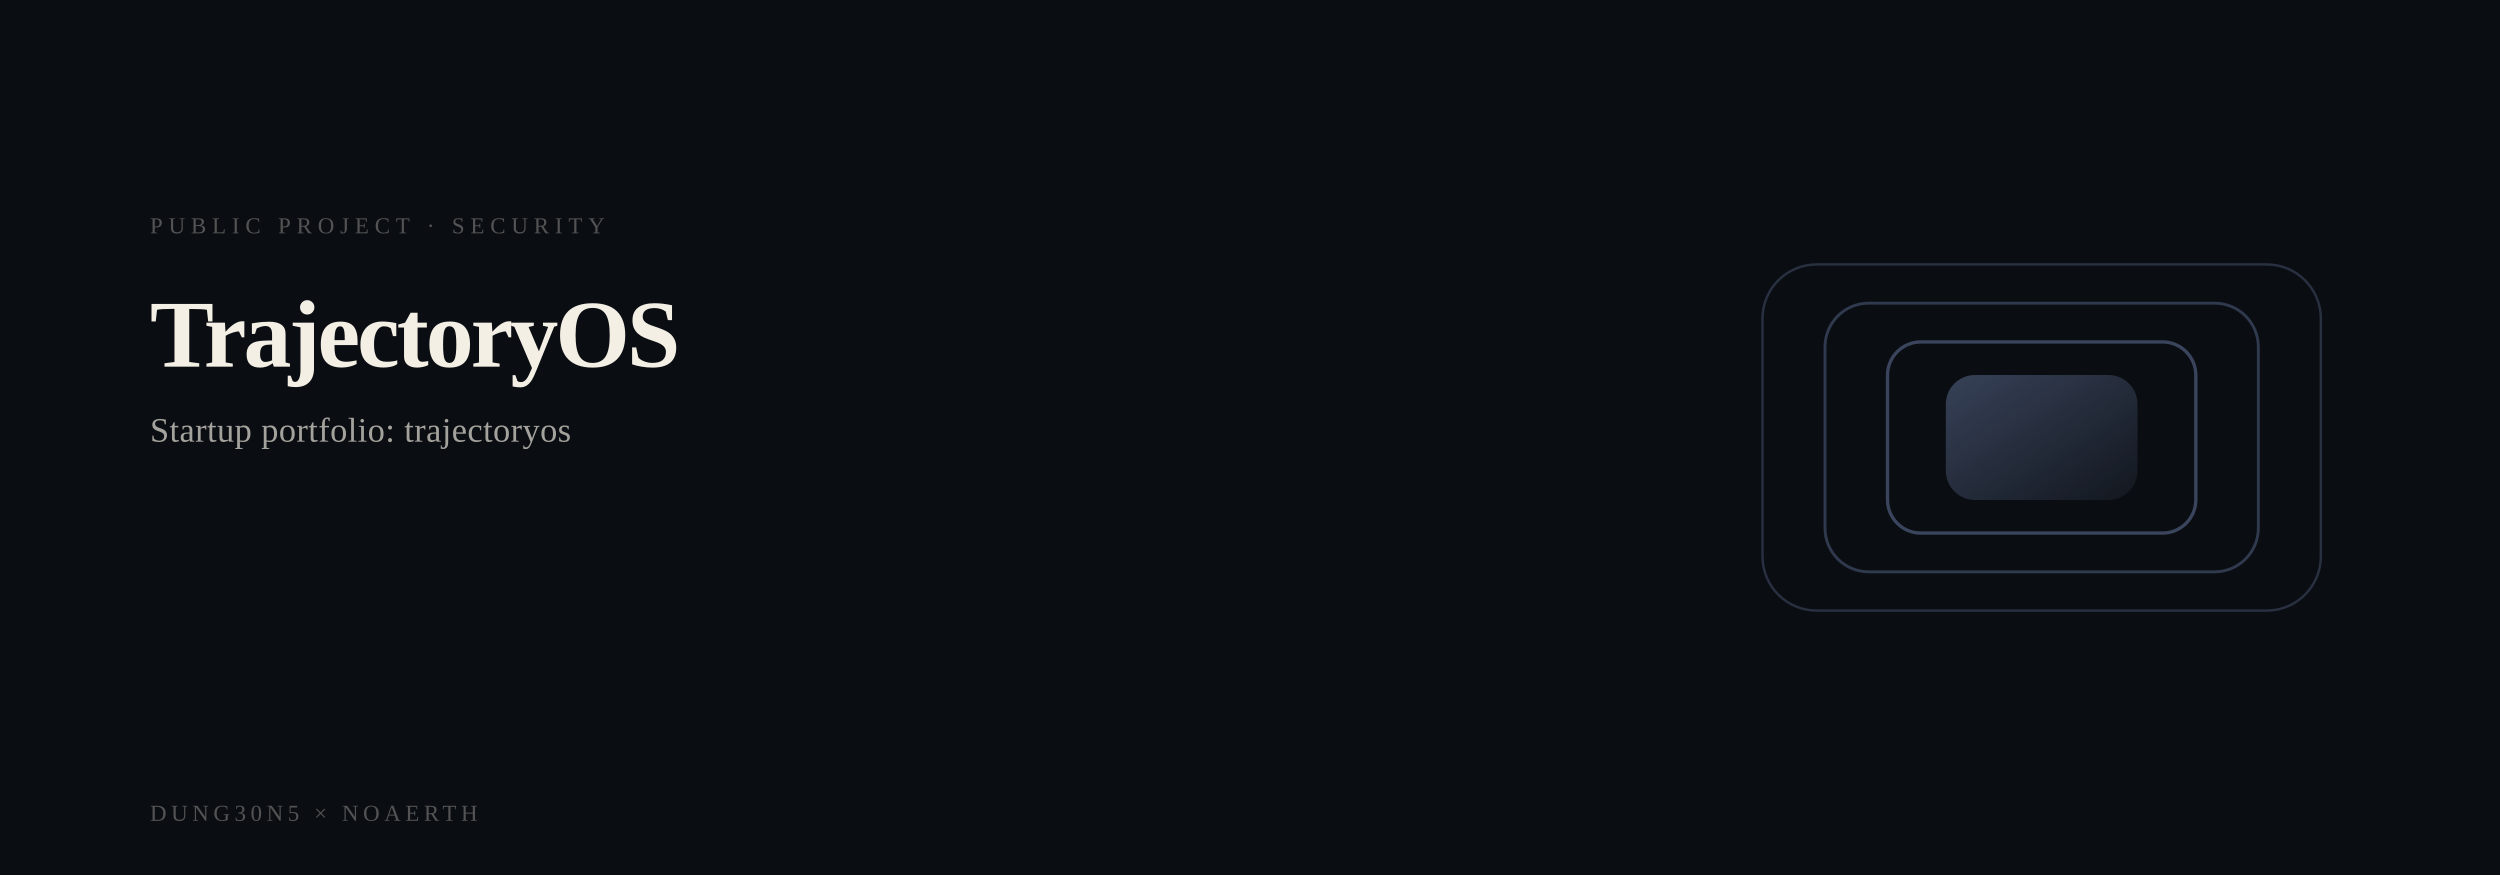
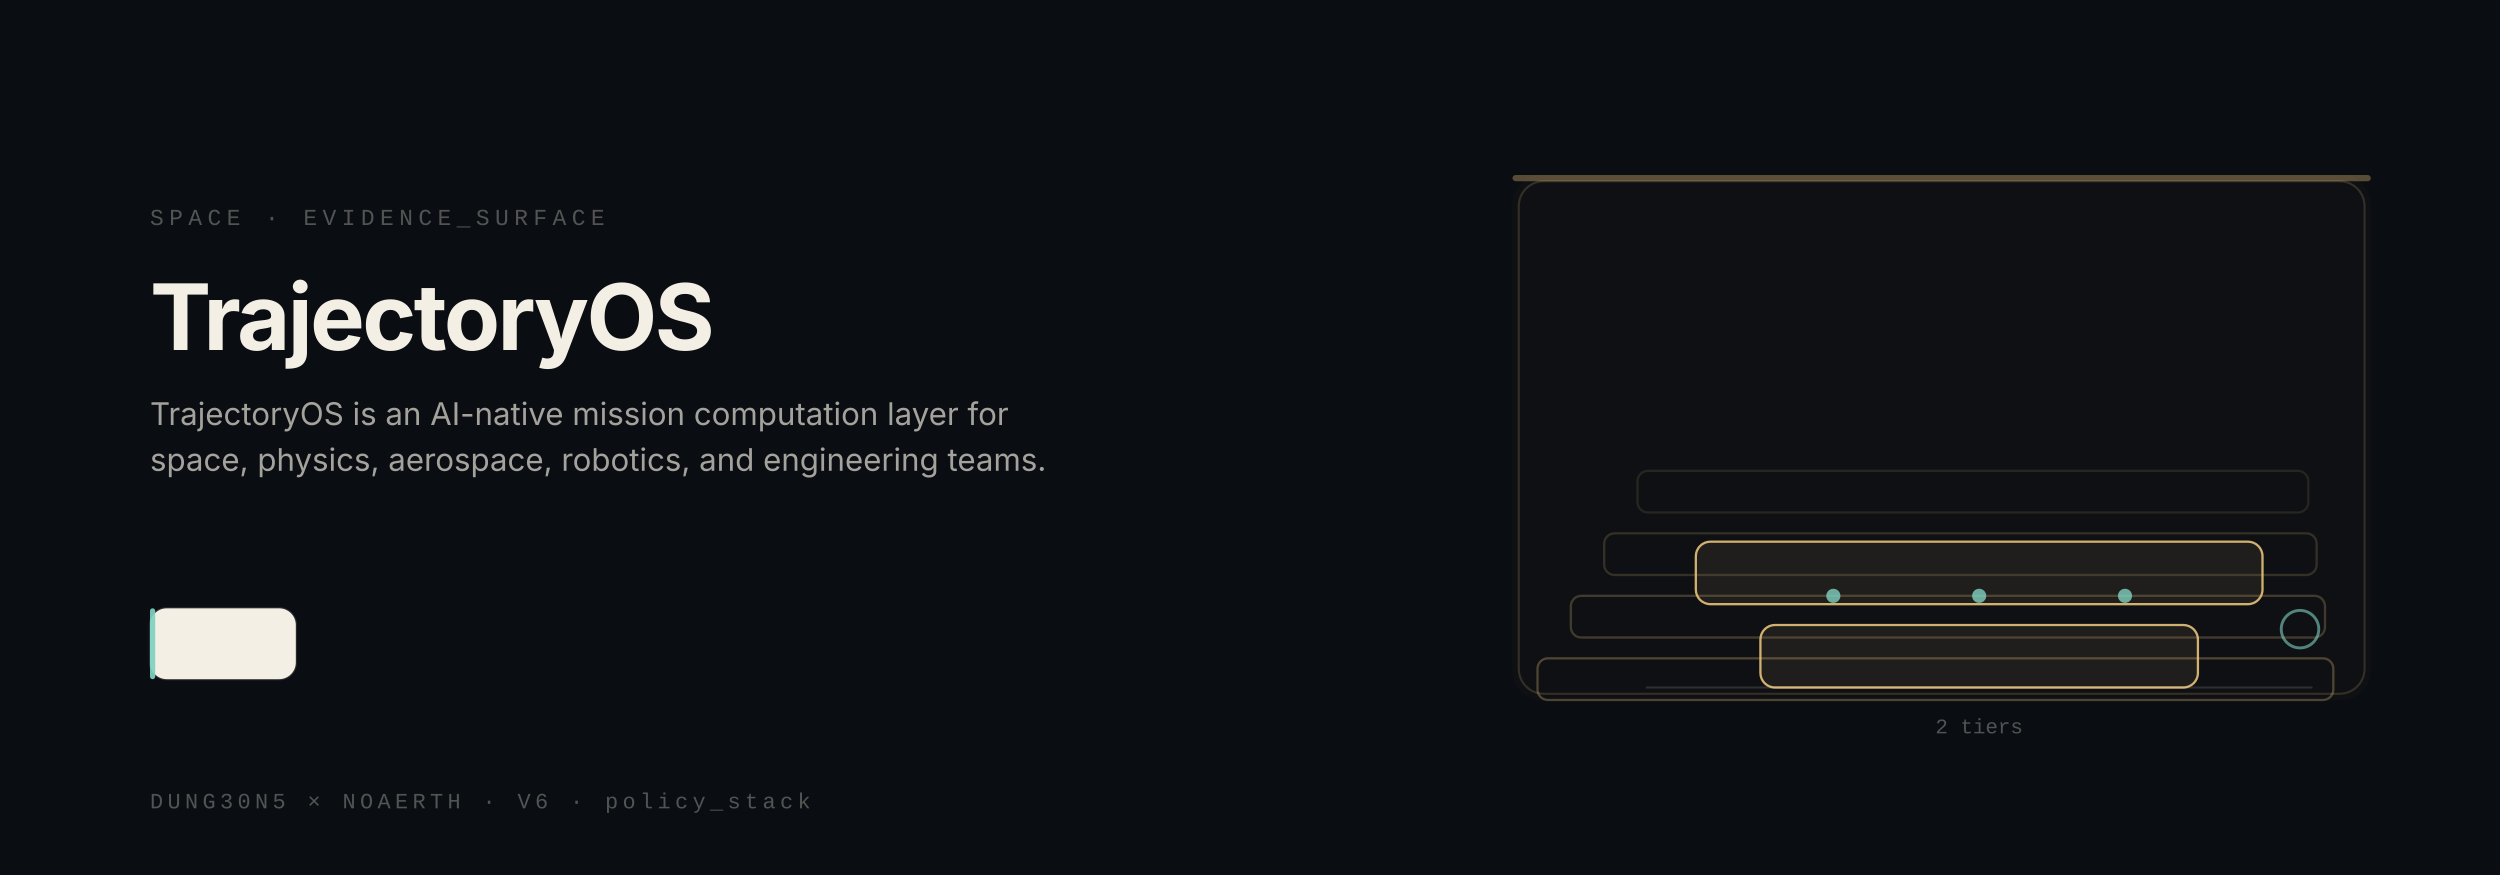
- <svg xmlns="http://www.w3.org/2000/svg" viewBox="0 0 1200 420" width="1200" height="420" role="img" aria-label="TrajectoryOS: nested policy frames with a visible boundary edge. Motion depicts policy surfaces assemble into a readable security posture.">
-   <defs>
-     <linearGradient id="hero-trajectoryos-dark-a" x1="0" y1="0" x2="1" y2="1">
-       <stop offset="0" stop-color="#8fa8e0" stop-opacity="0.85" />
-       <stop offset="1" stop-color="#8fa8e0" stop-opacity="0.15" />
-     </linearGradient>
-   </defs>
+ <svg xmlns="http://www.w3.org/2000/svg" viewBox="0 0 1200 420" width="1200" height="420" role="img" aria-label="TrajectoryOS: claims stack into tiers, and evidence is carried up to be checked">
  <rect width="1200" height="420" fill="#0a0d12" />
-   <rect x="906" y="164.12" width="148" height="91.76" rx="16" fill="none" stroke="#8fa8e0" stroke-width="1.60" opacity="0.36" />
-   <rect x="876" y="145.52" width="208" height="128.96" rx="21" fill="none" stroke="#8fa8e0" stroke-width="1.38" opacity="0.29" />
-   <rect x="846" y="126.92" width="268" height="166.16" rx="26" fill="none" stroke="#8fa8e0" stroke-width="1.16" opacity="0.23" />
-   <rect x="934" y="180" width="92" height="60" rx="14" fill="url(#hero-trajectoryos-dark-a)" opacity="0.40" />
-   <text x="72" y="112" fill="#f4efe44f" font-size="11" letter-spacing="2.8">PUBLIC PROJECT · SECURITY</text>
-   <text x="72" y="176" fill="#f4efe4" font-size="46" font-weight="660" letter-spacing="-1.4">TrajectoryOS</text>
-   <text x="72" y="212" fill="#f4efe4a8" font-size="16.5" letter-spacing="0.2">Startup portfolio: trajectoryos</text>
-   <rect x="72" y="266" width="106" height="40" rx="9" fill="#f4efe4" fill-opacity="0.05" stroke="#f4efe424" stroke-width="1.1" opacity="0">
-     <animate attributeName="opacity" from="0" to="1" dur="0.5s" begin="0.50s" fill="freeze" />
-   </rect>
-   <rect x="72" y="266" width="2.5" height="40" rx="1.2" fill="#8fa8e0" opacity="0">
-     <animate attributeName="opacity" from="0" to="0.9" dur="0.5s" begin="0.50s" fill="freeze" />
-   </rect>
-   <text x="125" y="291" fill="#f4efe4" font-size="11.5" text-anchor="middle" font-family="ui-monospace,SFMono-Regular,Menlo,monospace" opacity="0">policy<animate attributeName="opacity" from="0" to="1" dur="0.5s" begin="0.65s" fill="freeze" />
-   </text>
-   <rect x="194" y="266" width="106" height="40" rx="9" fill="#f4efe4" fill-opacity="0.05" stroke="#f4efe424" stroke-width="1.1" opacity="0">
-     <animate attributeName="opacity" from="0" to="1" dur="0.5s" begin="1.00s" fill="freeze" />
-   </rect>
-   <rect x="194" y="266" width="2.5" height="40" rx="1.2" fill="#8fa8e0" opacity="0">
-     <animate attributeName="opacity" from="0" to="0.9" dur="0.5s" begin="1.00s" fill="freeze" />
-   </rect>
-   <text x="247" y="291" fill="#f4efe4" font-size="11.5" text-anchor="middle" font-family="ui-monospace,SFMono-Regular,Menlo,monospace" opacity="0">control<animate attributeName="opacity" from="0" to="1" dur="0.5s" begin="1.15s" fill="freeze" />
-   </text>
-   <rect x="316" y="266" width="106" height="40" rx="9" fill="#f4efe4" fill-opacity="0.05" stroke="#f4efe424" stroke-width="1.1" opacity="0">
-     <animate attributeName="opacity" from="0" to="1" dur="0.5s" begin="1.50s" fill="freeze" />
-   </rect>
-   <rect x="316" y="266" width="2.5" height="40" rx="1.2" fill="#e7c27a" opacity="0">
-     <animate attributeName="opacity" from="0" to="0.9" dur="0.5s" begin="1.50s" fill="freeze" />
-   </rect>
-   <text x="369" y="291" fill="#f4efe4" font-size="11.5" text-anchor="middle" font-family="ui-monospace,SFMono-Regular,Menlo,monospace" opacity="0">evidence<animate attributeName="opacity" from="0" to="1" dur="0.5s" begin="1.65s" fill="freeze" />
-   </text>
-   <text x="72" y="394" fill="#f4efe44f" font-size="11" letter-spacing="2.2">DUNG30N5 × NOAERTH</text>
+   <text x="72" y="108" font-family="ui-monospace, SFMono-Regular, Menlo, Monaco, Consolas, 'Liberation Mono', monospace" font-size="11" letter-spacing="2.6" fill="#f4efe44f">SPACE · EVIDENCE_SURFACE</text>
+   <text x="72" y="168" font-family="-apple-system, BlinkMacSystemFont, 'Segoe UI', Inter, Helvetica, Arial, sans-serif" font-size="44" font-weight="660" letter-spacing="-1.2" fill="#f4efe4">TrajectoryOS</text>
+   <text x="72" y="204" font-family="-apple-system, BlinkMacSystemFont, 'Segoe UI', Inter, Helvetica, Arial, sans-serif" font-size="15" fill="#f4efe4a8">TrajectoryOS is an AI-native mission computation layer for</text>
+   <text x="72" y="226" font-family="-apple-system, BlinkMacSystemFont, 'Segoe UI', Inter, Helvetica, Arial, sans-serif" font-size="15" fill="#f4efe4a8">space, physics, aerospace, robotics, and engineering teams.</text>
+   <rect x="72.0" y="292.0" width="70.0" height="34.0" rx="8" fill="#f4efe4" stroke="#f4efe424" stroke-width="1.1" />
+   <rect x="72.0" y="292.0" width="2.5" height="34.0" rx="1.2" fill="#7fd1c1" opacity="0.92" />
+   <text x="107.0" y="314" font-family="ui-monospace, SFMono-Regular, Menlo, Monaco, Consolas, 'Liberation Mono', monospace" font-size="11" fill="#f4efe4" fill-opacity="0.82" text-anchor="middle">space</text>
+   <rect x="726.0" y="84.0" width="412.0" height="252.0" rx="14" fill="#e7c27a" fill-opacity="0.02" />
+   <rect x="729.0" y="87.0" width="406.0" height="246.0" rx="12" fill="none" stroke="#e7c27a" stroke-width="1" stroke-opacity="0.18" />
+   <rect x="738.0" y="316.0" width="382.0" height="20" rx="5" fill="none" stroke="#e7c27a" stroke-width="1.1" opacity="0.30" />
+   <rect x="754.0" y="286.0" width="362.0" height="20" rx="5" fill="none" stroke="#e7c27a" stroke-width="1.1" opacity="0.24" />
+   <rect x="770.0" y="256.0" width="342.0" height="20" rx="5" fill="none" stroke="#e7c27a" stroke-width="1.1" opacity="0.18" />
+   <rect x="786.0" y="226.0" width="322.0" height="20" rx="5" fill="none" stroke="#e7c27a" stroke-width="1.1" opacity="0.12" />
+   <rect x="726.0" y="84.0" width="412.0" height="3" rx="1.5" fill="#e7c27a" opacity="0.35" />
+   <circle cx="1104.0" cy="302.0" r="9" fill="none" stroke="#7fd1c1" stroke-width="1.4" opacity="0.6" />
+   <rect x="845.0" y="300.0" width="210.0" height="30" rx="7" fill="#e7c27a" fill-opacity="0.09" stroke="#e7c27a" stroke-width="1.1" opacity="0.9" />
+   <rect x="814.0" y="260.0" width="272.0" height="30" rx="7" fill="#e7c27a" fill-opacity="0.09" stroke="#e7c27a" stroke-width="1.1" opacity="0.9" />
+   <circle cx="880" cy="286" r="3.4" fill="#7fd1c1" opacity="0.8" />
+   <circle cx="950" cy="286" r="3.4" fill="#7fd1c1" opacity="0.8" />
+   <circle cx="1020" cy="286" r="3.4" fill="#7fd1c1" opacity="0.8" />
+   <line x1="790" y1="330" x2="1110" y2="330" stroke="#f4efe424" stroke-width="1" />
+   <text x="950" y="352" font-family="ui-monospace, SFMono-Regular, Menlo, Monaco, Consolas, 'Liberation Mono', monospace" font-size="10" fill="#f4efe44f" text-anchor="middle">2 tiers</text>
+   <text x="72" y="388" font-family="ui-monospace, SFMono-Regular, Menlo, Monaco, Consolas, 'Liberation Mono', monospace" font-size="10.5" letter-spacing="2.1" fill="#f4efe44f">DUNG30N5 × NOAERTH · V6 · policy_stack</text>
</svg>
